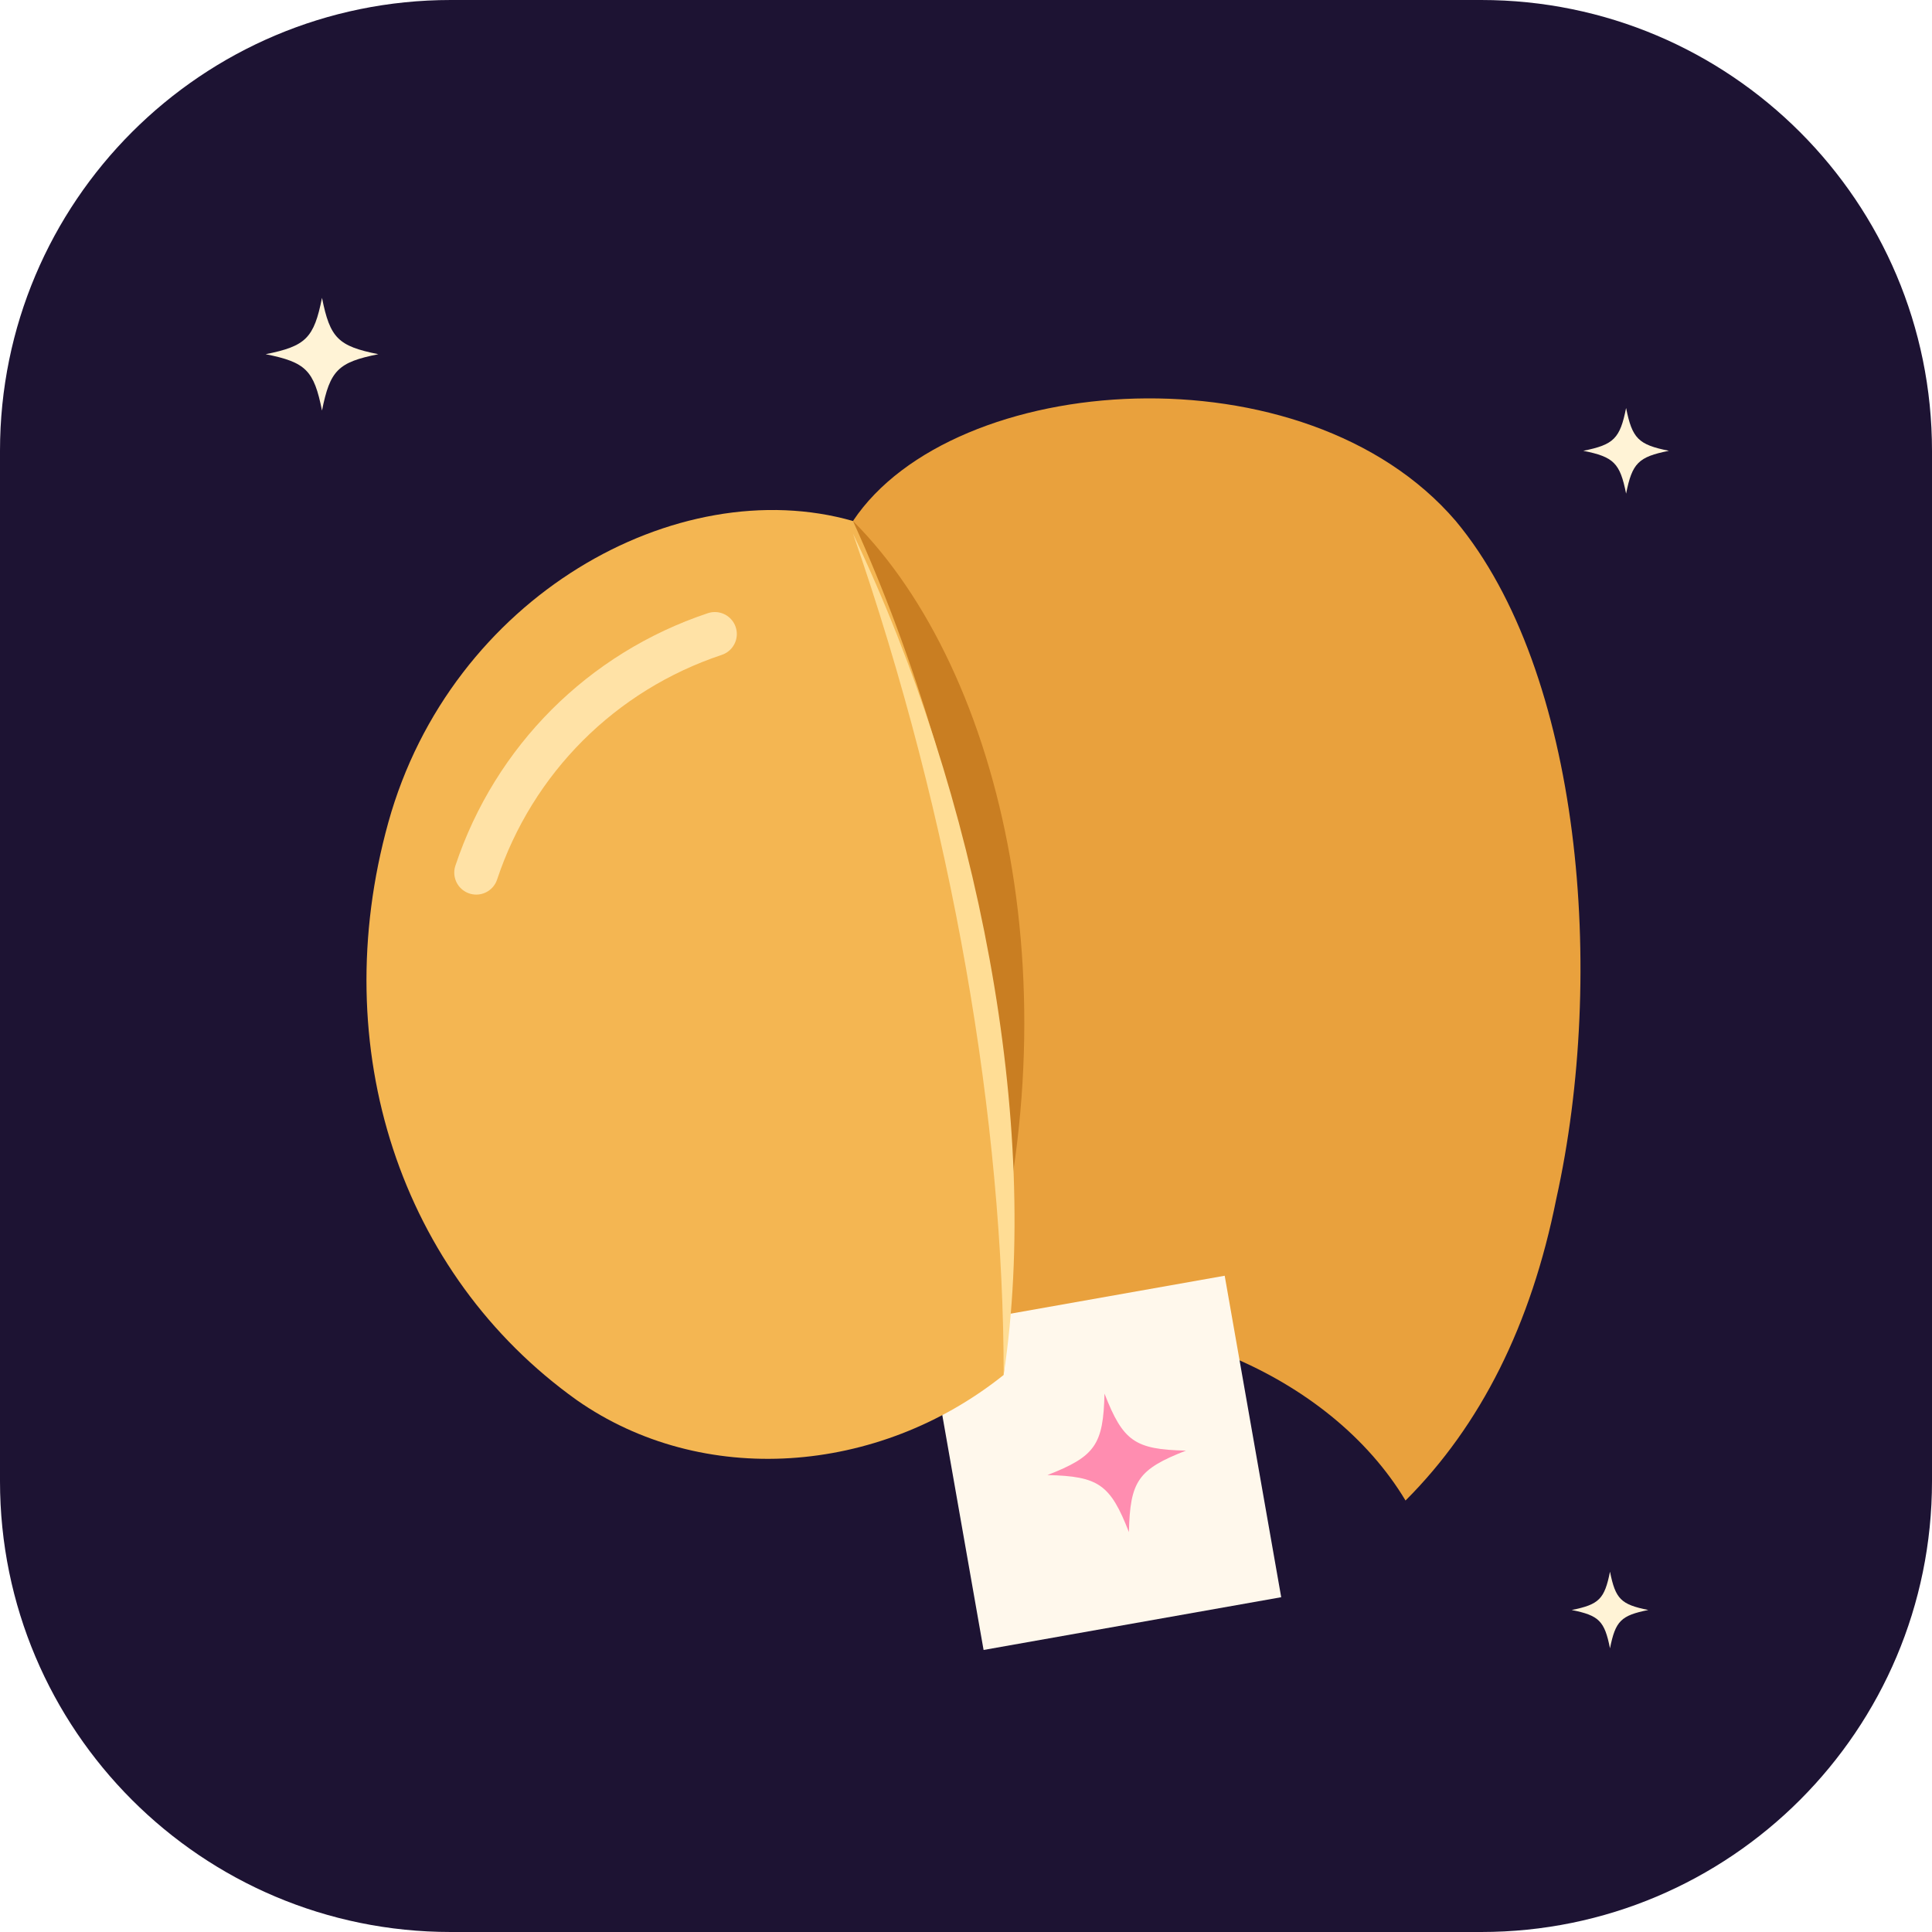
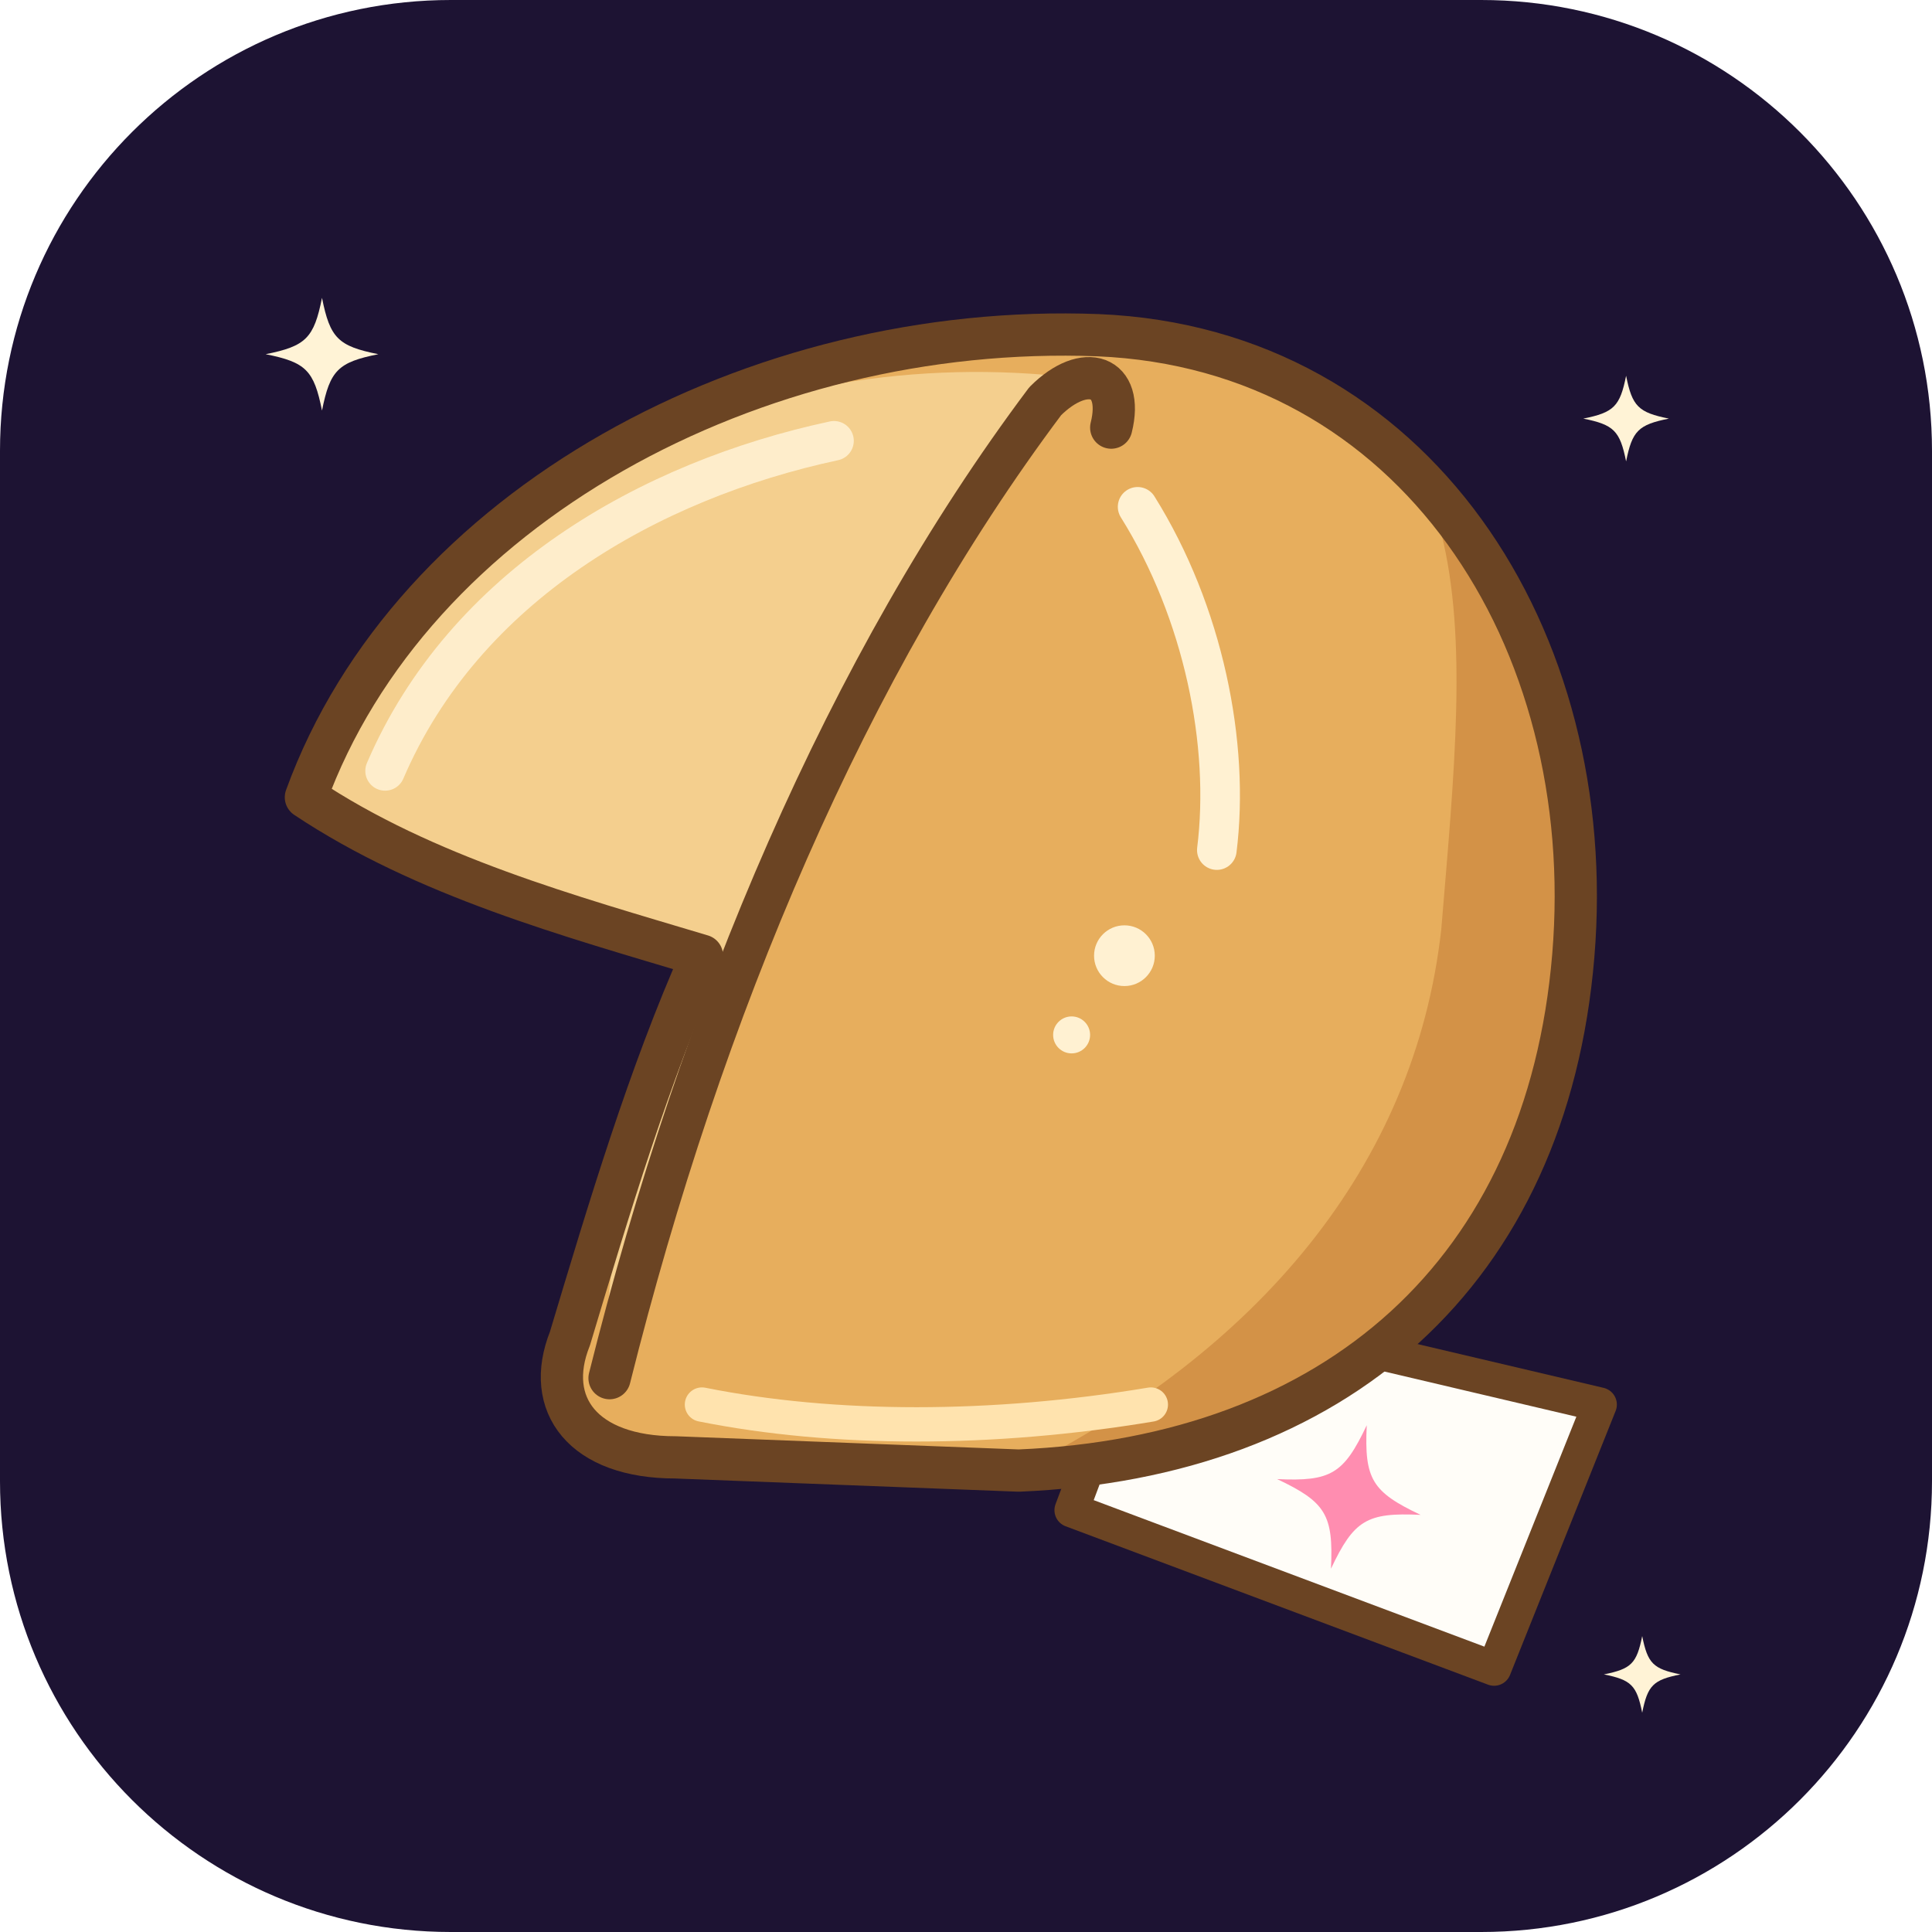
<svg xmlns="http://www.w3.org/2000/svg" viewBox="0 0 120 120" width="1024" height="1024">
  <rect width="120" height="120" rx="28" fill="#1D1333" />
-   <g fill="#FFF3D6">
-     <path d="M0 -7 C1 -2 2 -1 7 0 C2 1 1 2 0 7 C-1 2 -2 1 -7 0 C-2 -1 -1 -2 0 -7 Z" transform="translate(20 22) scale(0.5)" />
-     <path d="M0 -7 C1 -2 2 -1 7 0 C2 1 1 2 0 7 C-1 2 -2 1 -7 0 C-2 -1 -1 -2 0 -7 Z" transform="translate(101 28) scale(0.38)" />
-     <path d="M0 -7 C1 -2 2 -1 7 0 C2 1 1 2 0 7 C-1 2 -2 1 -7 0 C-2 -1 -1 -2 0 -7 Z" transform="translate(100 100) scale(0.34)" />
-   </g>
-   <g transform="translate(60 62) scale(0.78) translate(-61 -60)">
-     <path d="M52 22 C 60 10, 88 8, 100 22 C 110 34, 112 58, 108 76 C 106 86, 102 94, 96 100 C 90 90, 76 84, 62 86 C 60 62, 57 40, 52 22 Z" fill="#E9A13D" />
-     <path d="M52 22 C 64 34, 70 60, 62 86 C 60 62, 57 40, 52 22 Z" fill="#C97E22" />
-     <path d="M57.9 86.3 L81.6 82.1 L86.1 107.7 L62.4 111.9 Z" fill="#FFF8EC" />
-     <path d="M0 -7 C1 -2 2 -1 7 0 C2 1 1 2 0 7 C-1 2 -2 1 -7 0 C-2 -1 -1 -2 0 -7 Z" transform="translate(73 97) rotate(-10) scale(0.8)" fill="#FF8DB0" />
-     <path d="M52 22 C 38 18, 20 28, 15 46 C 10 64, 16 82, 30 92 C 40 99, 54 98, 64 90 C 66 70, 62 44, 52 22 Z" fill="#F4B652" />
-     <path d="M52 23 C 62 44, 67 70, 64 90 C 64 70, 60 46, 52 23 Z" fill="#FFDD95" />
-     <path d="M22 50 C 25 41, 32 34, 41 31" fill="none" stroke="#FFE2A6" stroke-width="3.5" stroke-linecap="round" />
+   <path d="M0 -7 C1 -2 2 -1 7 0 C2 1 1 2 0 7 C-1 2 -2 1 -7 0 C-2 -1 -1 -2 0 -7 Z" transform="translate(20 22) scale(0.5)" fill="#FFF3D6" />
+   <path d="M0 -7 C1 -2 2 -1 7 0 C2 1 1 2 0 7 C-1 2 -2 1 -7 0 C-2 -1 -1 -2 0 -7 Z" transform="translate(101 26) scale(0.38)" fill="#FFF3D6" />
+   <path d="M0 -7 C1 -2 2 -1 7 0 C2 1 1 2 0 7 C-1 2 -2 1 -7 0 C-2 -1 -1 -2 0 -7 Z" transform="translate(102 104) scale(0.34)" fill="#FFF3D6" />
+   <g transform="translate(60 61) scale(0.82) translate(-60 -60)">
+     <path d="M74 84 L108 92 L100 112 L68 100 Z" fill="#FFFDF8" stroke="#6B4423" stroke-width="2.6" stroke-linecap="round" stroke-linejoin="round" />
+     <path d="M0 -7 C1 -2 2 -1 7 0 C2 1 1 2 0 7 C-1 2 -2 1 -7 0 C-2 -1 -1 -2 0 -7 Z" fill="#FF8DB0" transform="translate(89 99) rotate(14) scale(0.8)" />
+     <path d="M10 46 C 18 24, 44 10, 70 11 C 94 12, 108 34, 106 58 C 104 82, 88 96, 64 97 L 38 96 C 31 96, 28 92, 30 87 C 33 77, 36 67, 40 58 C 30 55, 19 52, 10 46 Z" fill="#E7AE5D" />
+     <path d="M96 26 C 106 40, 108 60, 101 76 C 94 90, 80 96, 64 97 C 82 88, 94 74, 96 56 C 97 44, 98 34, 96 26 Z" fill="#D39247" />
+     <path d="M10 46 C 18 24, 42 12, 66 14 C 51 36, 40 62, 33 90 C 32 80, 36 67, 40 58 C 30 55, 19 52, 10 46 Z" fill="#F4CF8E" />
+     <path d="M16 44 C 22 30, 36 22, 50 19" fill="none" stroke="#FFF1D2" stroke-width="3" stroke-linecap="round" stroke-linejoin="round" opacity="0.9" />
+     <path d="M33 90 C 40 62, 51 36, 66 16 C 69 13, 72 14, 71 18" fill="none" stroke="#6B4423" stroke-width="3.2" stroke-linecap="round" stroke-linejoin="round" />
+     <path d="M73 24 C 78 32, 80 42, 79 50" fill="none" stroke="#FFF1D2" stroke-width="3" stroke-linecap="round" stroke-linejoin="round" />
+     <path d="M74.3 58 A 2.3 2.3 0 1 1 69.7 58 A 2.3 2.3 0 1 1 74.3 58 Z" fill="#FFF1D2" />
+     <path d="M69.4 64 A 1.4 1.4 0 1 1 66.6 64 A 1.4 1.4 0 1 1 69.4 64 Z" fill="#FFF1D2" />
+     <path d="M40 92 C 50 94, 62 94, 74 92" fill="none" stroke="#FFE3AE" stroke-width="2.6" stroke-linecap="round" stroke-linejoin="round" />
+     <path d="M10 46 C 18 24, 44 10, 70 11 C 94 12, 108 34, 106 58 C 104 82, 88 96, 64 97 L 38 96 C 31 96, 28 92, 30 87 C 33 77, 36 67, 40 58 C 30 55, 19 52, 10 46 Z" fill="none" stroke="#6B4423" stroke-width="3.2" stroke-linecap="round" stroke-linejoin="round" />
  </g>
</svg>
